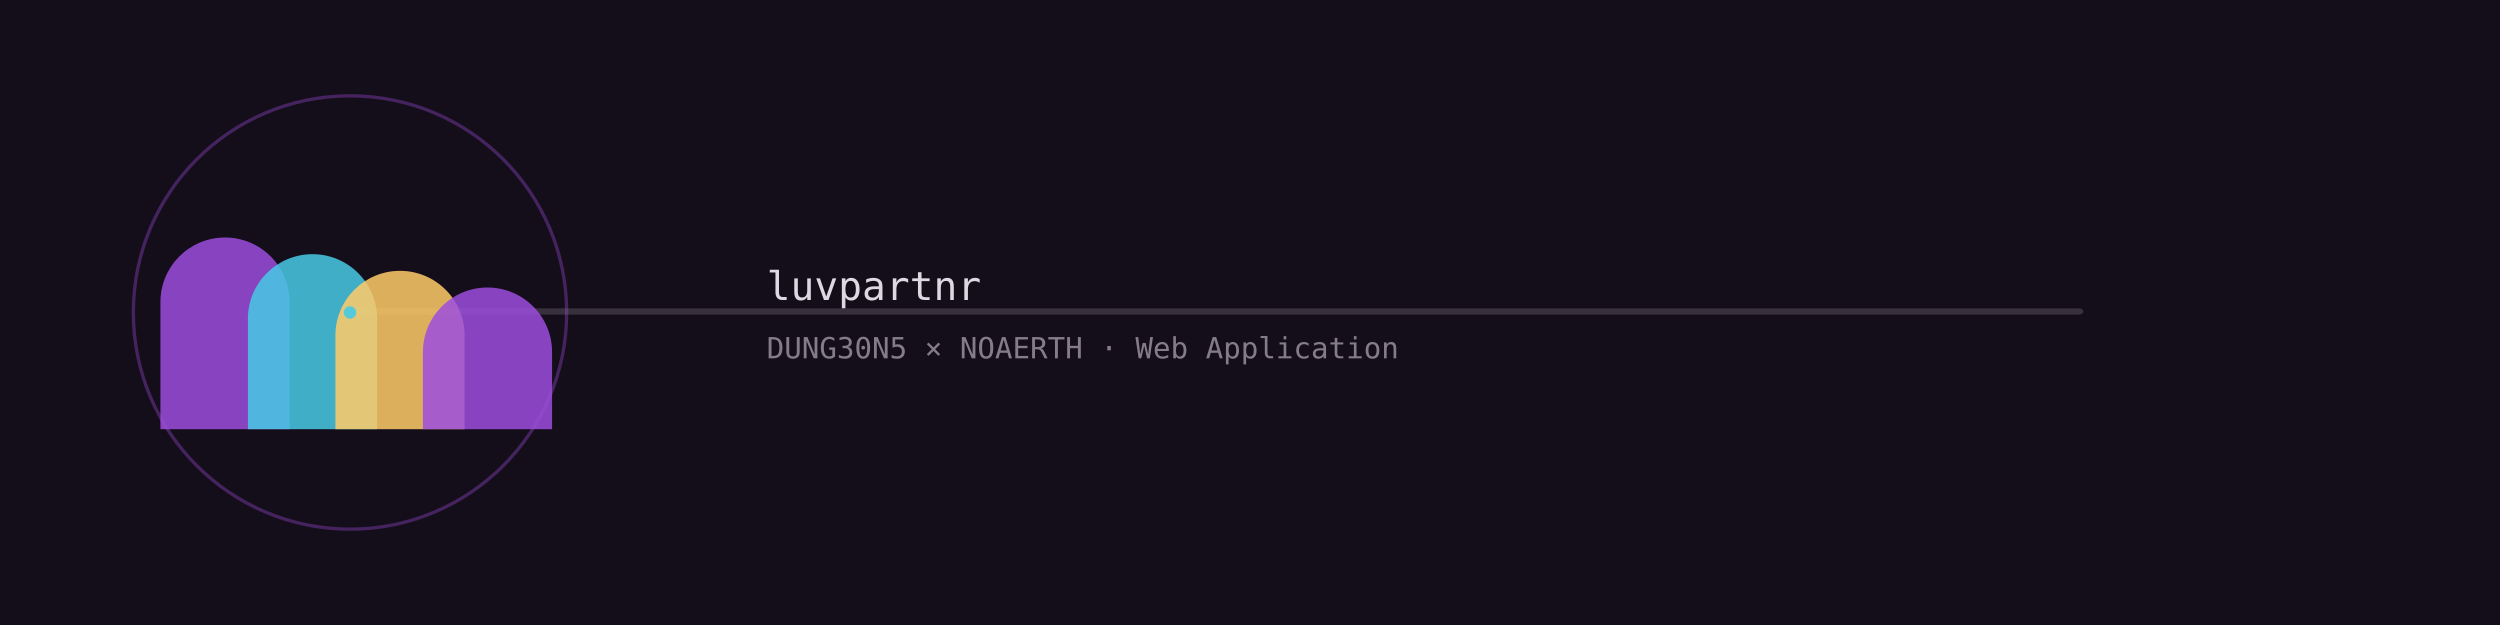
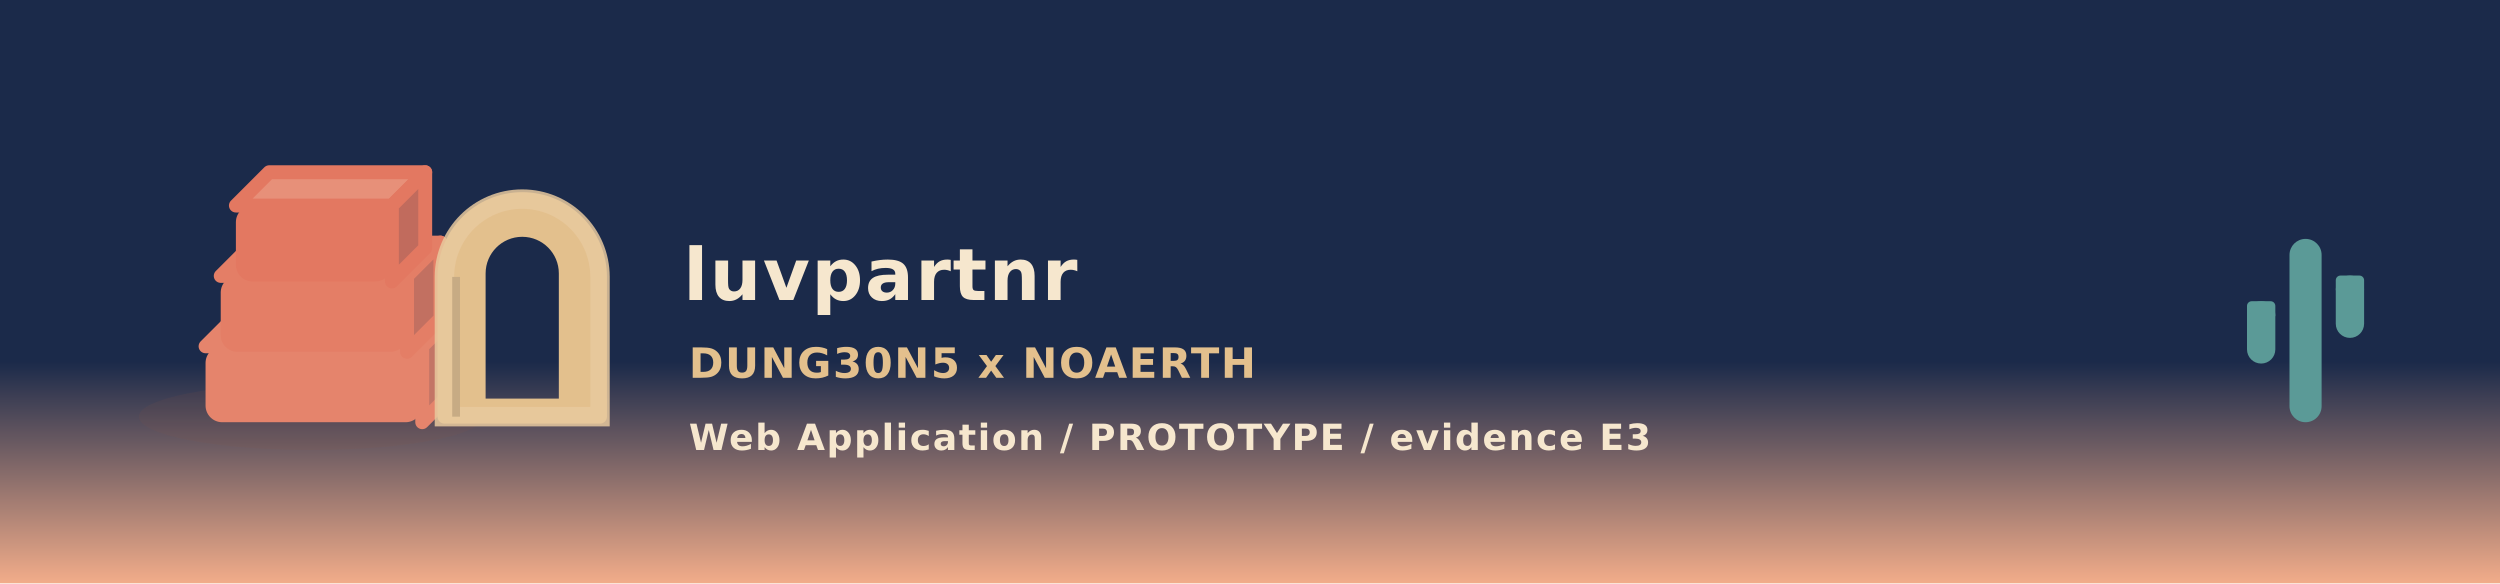
- <svg xmlns="http://www.w3.org/2000/svg" viewBox="0 0 1200 300" width="1200" height="300" role="img" aria-label="luvpartnr identity object">
-   <rect width="1200" height="300" fill="#140d1a" />
-   <defs>
-     <linearGradient id="gft" x1="0" y1="0" x2="1" y2="1">
-       <stop offset="0%" stop-color="#9d4edd" />
-       <stop offset="100%" stop-color="#48cae4" />
-     </linearGradient>
-   </defs>
-   <rect x="168.00" y="148.00" width="832.00" height="3.00" rx="2.00" fill="rgba(244,238,248,0.160)" opacity="1.00" />
-   <path d="M77.00,206.00 L77.00,145.00 A31.00,31.00 0 0 1 139.00,145.00 L139.00,206.00 Z" fill="rgba(157,78,221,0.850)" opacity="1.00" />
-   <path d="M119.00,206.00 L119.00,153.00 A31.00,31.00 0 0 1 181.00,153.00 L181.00,206.00 Z" fill="rgba(72,202,228,0.850)" opacity="1.00" />
-   <path d="M161.00,206.00 L161.00,161.00 A31.00,31.00 0 0 1 223.00,161.00 L223.00,206.00 Z" fill="rgba(255,203,105,0.850)" opacity="1.00" />
-   <path d="M203.00,206.00 L203.00,169.00 A31.00,31.00 0 0 1 265.00,169.00 L265.00,206.00 Z" fill="rgba(157,78,221,0.850)" opacity="1.00" />
+ <svg xmlns="http://www.w3.org/2000/svg" width="900" height="210" viewBox="0 0 900 210" role="img" aria-label="luvpartnr - identity object">
+   <linearGradient id="skyf" x1="0" y1="0" x2="0" y2="1">
+     <stop offset="0" stop-color="#1b2a4a" />
+     <stop offset="0.62" stop-color="#1b2a4a" />
+     <stop offset="1" stop-color="#f3ad8a" />
+   </linearGradient>
+   <rect width="900" height="210" fill="url(#skyf)" />
+   <rect x="0" y="352" width="900" height="-142" fill="#e3c08d" />
+   <rect x="0" y="352" width="900" height="3" fill="#e6c596" />
+   <ellipse cx="112" cy="150" rx="62" ry="12" fill="rgba(138,90,68,0.11)" />
  <g>
-     <circle cx="168.00" cy="150.00" r="104.00" fill="none" stroke="rgba(157,78,221,0.350)" stroke-width="1.60" opacity="1.00" />
-     <animate attributeName="opacity" values="0.25;1.0;0.25" dur="15.1s" begin="0s" repeatCount="indefinite" />
+     <path d="M74,124.67 L152,124.67 L164,112.67 L86,112.67 Z" fill="#e99a82" stroke="#e5846c" stroke-width="5" stroke-linejoin="round" />
+     <path d="M152,124.67 L164,112.67 L164,140 L152,152 Z" fill="#c37566" stroke="#e5846c" stroke-width="5" stroke-linejoin="round" />
+     <rect x="74" y="124.67" width="78" height="27.33" rx="6" fill="#e5846c" />
+     <path d="M79.46,99.33 L146.54,99.33 L158.54,87.33 L91.46,87.33 Z" fill="#e8957d" stroke="#e47e66" stroke-width="5" stroke-linejoin="round" />
+     <path d="M146.54,99.33 L158.54,87.33 L158.54,114.67 L146.54,126.67 Z" fill="#c27061" stroke="#e47e66" stroke-width="5" stroke-linejoin="round" />
+     <rect x="79.46" y="99.33" width="67.08" height="27.33" rx="6" fill="#e47e66" />
+     <path d="M84.92,74 L141.08,74 L153.08,62 L96.92,62 Z" fill="#e79079" stroke="#e37861" stroke-width="5" stroke-linejoin="round" />
+     <path d="M141.08,74 L153.08,62 L153.08,89.33 L141.08,101.33 Z" fill="#c16b5d" stroke="#e37861" stroke-width="5" stroke-linejoin="round" />
+     <rect x="84.92" y="74" width="56.16" height="27.33" rx="6" fill="#e37861" />
+     <animate attributeName="opacity" values="0.72;1;0.72" dur="6s" begin="0s" repeatCount="indefinite" />
  </g>
-   <circle cx="168" cy="150" r="3" fill="rgba(72,202,228,0.900)">
-     <animate attributeName="opacity" values="0.35;0.95;0.35" dur="15.1s" begin="0s" repeatCount="indefinite" />
-   </circle>
-   <text x="368" y="144" font-family="ui-monospace,Menlo,monospace" font-size="19" fill="rgba(244,238,248,0.900)">luvpartnr</text>
-   <text x="368" y="172" font-family="ui-monospace,Menlo,monospace" font-size="14" fill="rgba(244,238,248,0.500)">DUNG30N5 × NOAERTH · Web Application</text>
+   <path d="M160,150 L160,99.68 A28,28 0 0 1 216,99.68 L216,150 Z M172.32,146 L172.32,98.43 A15.68,15.68 0 0 1 203.68,98.43 L203.68,146 Z" fill="#e3c08d" fill-rule="evenodd" stroke="#e3c08d" stroke-width="5" stroke-linejoin="round" />
+   <path d="M160,150 L160,99.68 A28,28 0 0 1 216,99.68 L216,150 Z" fill="none" stroke="#e8c99d" stroke-width="7" stroke-linecap="round" opacity="0.85" />
+   <rect x="162.8" y="99.68" width="2.8" height="50.32" fill="#c7ab84" />
+   <text x="246" y="108" font-family="Verdana,DejaVu Sans,sans-serif" font-size="26" font-weight="700" letter-spacing="0.6" fill="#f6e7ce" text-anchor="start">luvpartnr</text>
+   <text x="248" y="136" font-family="Verdana,DejaVu Sans,sans-serif" font-size="15" font-weight="700" letter-spacing="0.6" fill="#e3c08d" text-anchor="start">DUNG30N5 x NOAERTH</text>
+   <text x="248" y="162" font-family="Verdana,DejaVu Sans,sans-serif" font-size="13" font-weight="700" letter-spacing="0.6" fill="#f6e7ce" text-anchor="start">Web Application  /  PROTOTYPE  /  evidence E3</text>
+   <rect x="824.22" y="86" width="11.56" height="66" rx="5.78" fill="#5b9a97" />
+   <rect x="808.92" y="108.44" width="10.2" height="22.44" rx="5.1" fill="#5b9a97" />
+   <rect x="808.92" y="108.44" width="10.2" height="6.6" rx="1.7" fill="#5b9a97" />
+   <rect x="840.88" y="99.2" width="10.2" height="22.44" rx="5.1" fill="#5b9a97" />
+   <rect x="840.88" y="99.2" width="10.2" height="6.6" rx="1.7" fill="#5b9a97" />
</svg>
